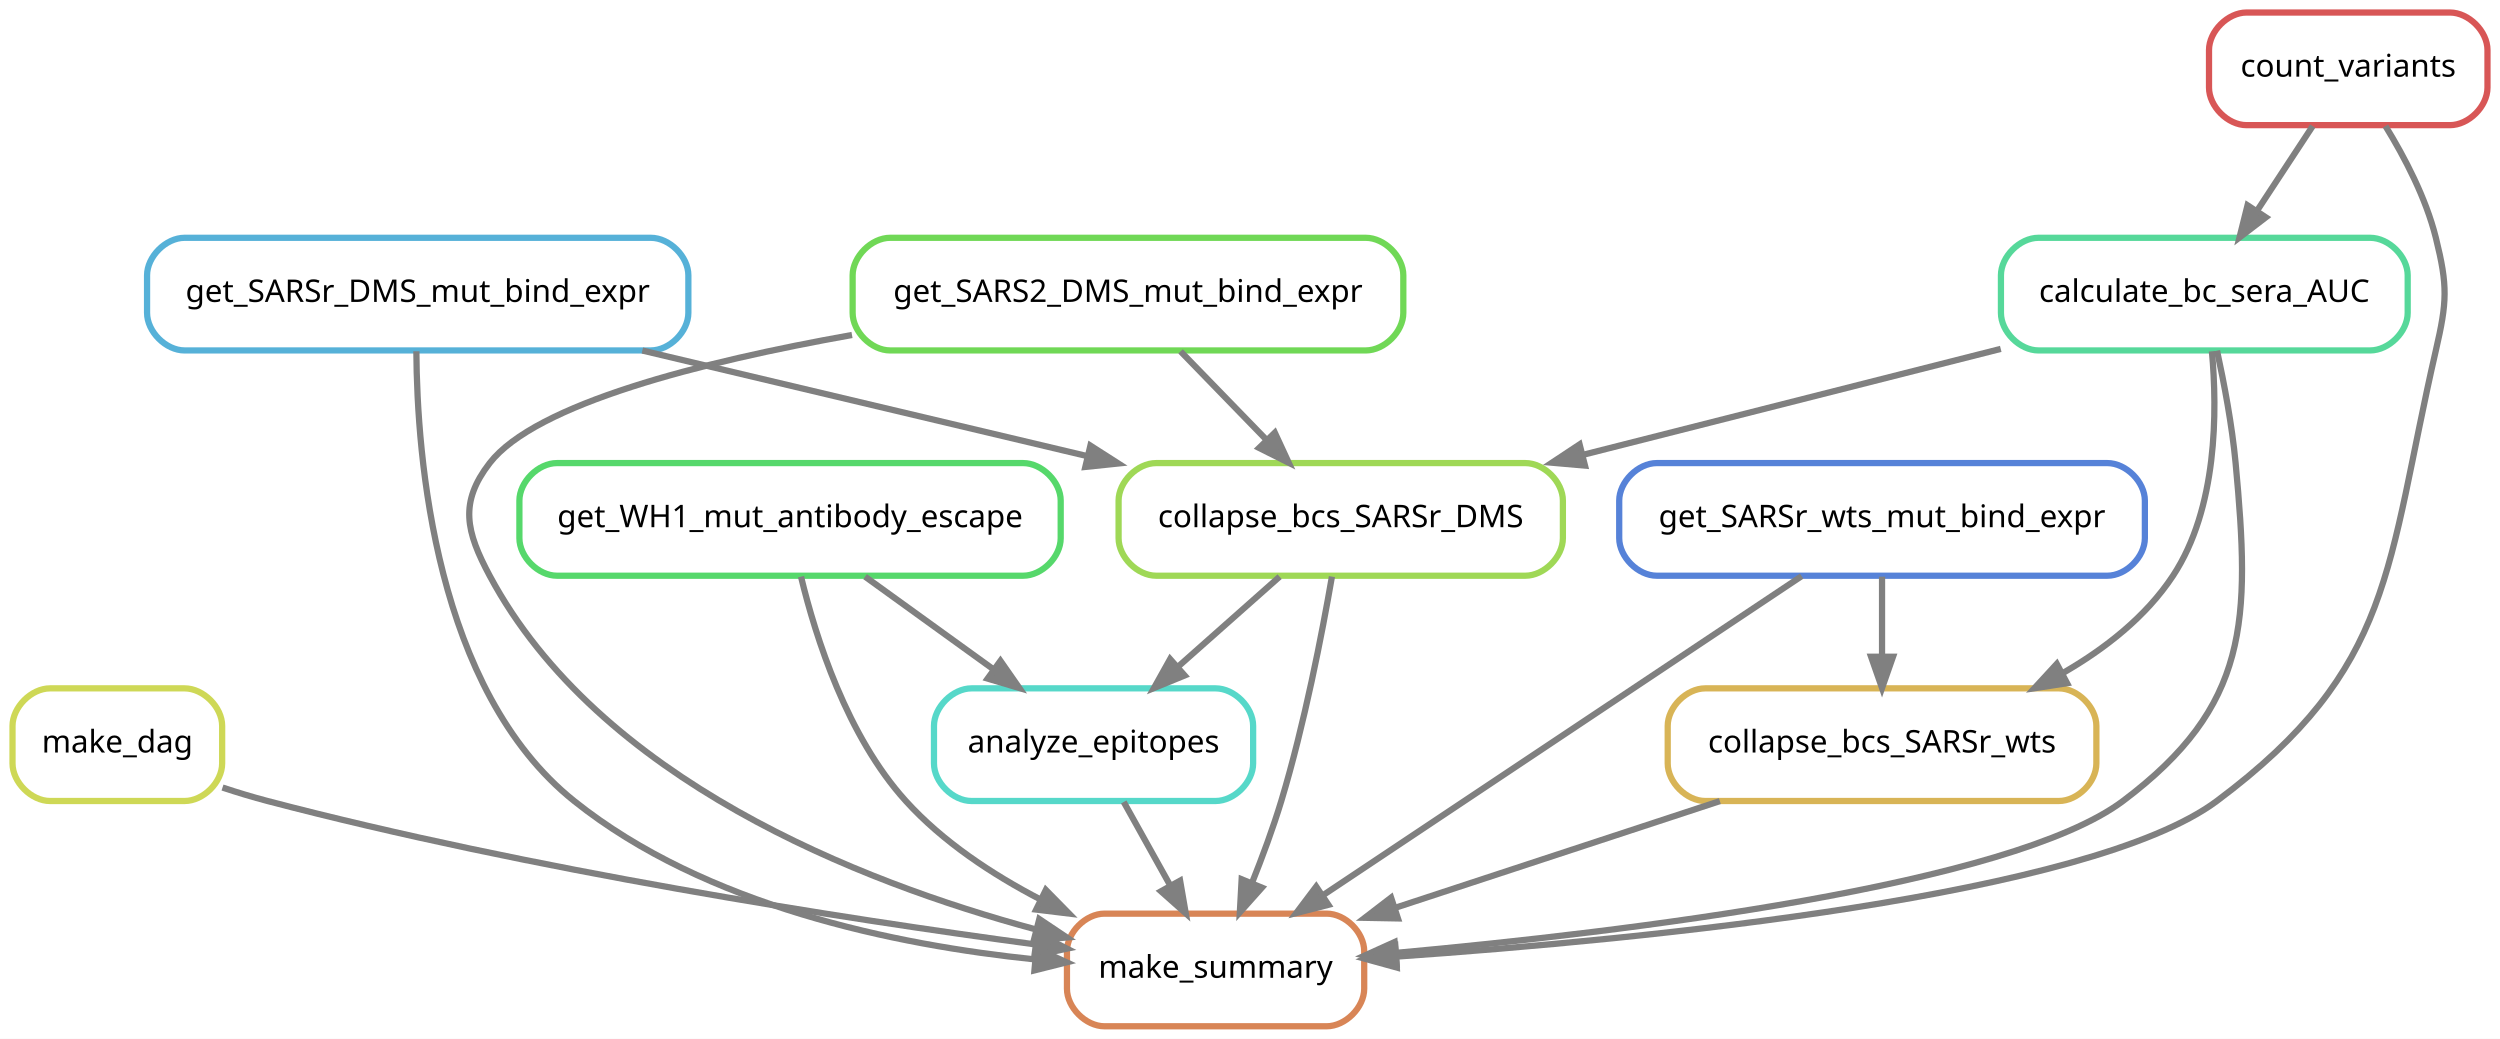
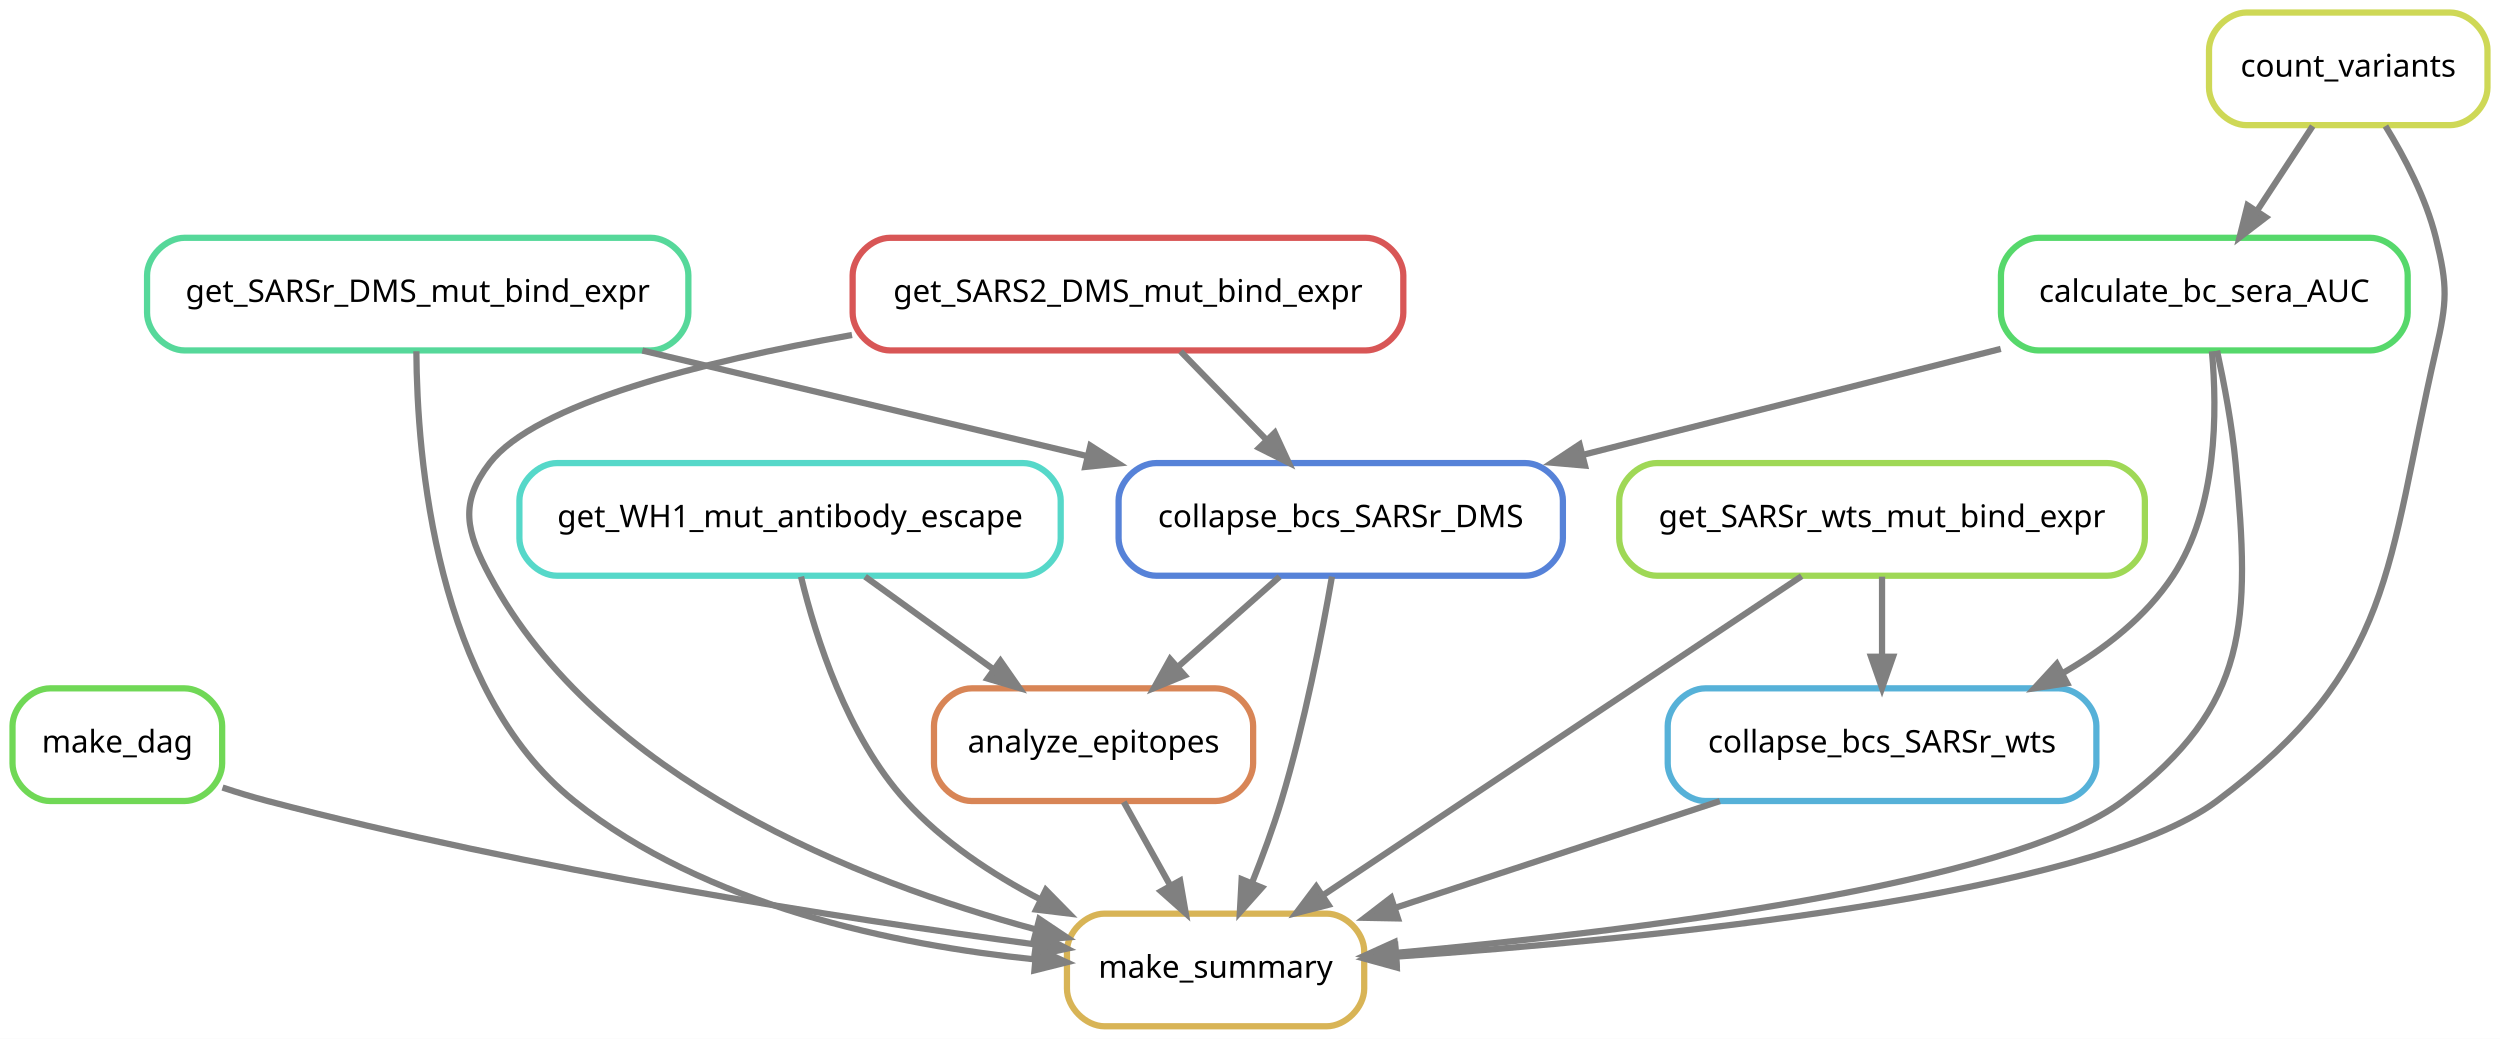
<svg xmlns="http://www.w3.org/2000/svg" width="799pt" height="332pt" viewBox="0.00 0.00 799.00 332.00">
  <g id="graph0" class="graph" transform="scale(1 1) rotate(0) translate(4 328)">
    <polygon fill="white" stroke="transparent" points="-4,4 -4,-328 795,-328 795,4 -4,4" />
    <g id="node1" class="node">
-       <path fill="none" stroke="#d88556" stroke-width="2" d="M420,-36C420,-36 349,-36 349,-36 343,-36 337,-30 337,-24 337,-24 337,-12 337,-12 337,-6 343,0 349,0 349,0 420,0 420,0 426,0 432,-6 432,-12 432,-12 432,-24 432,-24 432,-30 426,-36 420,-36" />
+       <path fill="none" stroke="#d8b456" stroke-width="2" d="M420,-36C420,-36 349,-36 349,-36 343,-36 337,-30 337,-24 337,-24 337,-12 337,-12 337,-6 343,0 349,0 349,0 420,0 420,0 426,0 432,-6 432,-12 432,-12 432,-24 432,-24 432,-30 426,-36 420,-36" />
      <text text-anchor="middle" x="384.5" y="-15.5" font-family="sans" font-size="10.00">make_summary</text>
    </g>
    <g id="node2" class="node">
-       <path fill="none" stroke="#ced856" stroke-width="2" d="M55,-108C55,-108 12,-108 12,-108 6,-108 0,-102 0,-96 0,-96 0,-84 0,-84 0,-78 6,-72 12,-72 12,-72 55,-72 55,-72 61,-72 67,-78 67,-84 67,-84 67,-96 67,-96 67,-102 61,-108 55,-108" />
+       <path fill="none" stroke="#70d856" stroke-width="2" d="M55,-108C55,-108 12,-108 12,-108 6,-108 0,-102 0,-96 0,-96 0,-84 0,-84 0,-78 6,-72 12,-72 12,-72 55,-72 55,-72 61,-72 67,-78 67,-84 67,-84 67,-96 67,-96 67,-102 61,-108 55,-108" />
      <text text-anchor="middle" x="33.5" y="-87.5" font-family="sans" font-size="10.00">make_dag</text>
    </g>
    <g id="edge1" class="edge">
      <path fill="none" stroke="grey" stroke-width="2" d="M67.11,-76.3C71.9,-74.72 76.8,-73.23 81.5,-72 165.6,-49.92 265.3,-34.48 326.73,-26.18" />
      <polygon fill="grey" stroke="grey" stroke-width="2" points="327.55,-29.6 337,-24.81 326.62,-22.66 327.55,-29.6" />
    </g>
    <g id="node3" class="node">
-       <path fill="none" stroke="#5682d8" stroke-width="2" d="M669.5,-180C669.5,-180 525.5,-180 525.5,-180 519.5,-180 513.5,-174 513.5,-168 513.5,-168 513.5,-156 513.5,-156 513.5,-150 519.5,-144 525.5,-144 525.5,-144 669.5,-144 669.5,-144 675.5,-144 681.5,-150 681.5,-156 681.5,-156 681.5,-168 681.5,-168 681.5,-174 675.5,-180 669.5,-180" />
+       <path fill="none" stroke="#9fd856" stroke-width="2" d="M669.5,-180C669.5,-180 525.5,-180 525.5,-180 519.5,-180 513.5,-174 513.5,-168 513.5,-168 513.5,-156 513.5,-156 513.5,-150 519.5,-144 525.5,-144 525.5,-144 669.5,-144 669.5,-144 675.5,-144 681.5,-150 681.5,-156 681.5,-156 681.5,-168 681.5,-168 681.5,-174 675.5,-180 669.5,-180" />
      <text text-anchor="middle" x="597.5" y="-159.5" font-family="sans" font-size="10.00">get_SARSr_wts_mut_bind_expr</text>
    </g>
    <g id="edge2" class="edge">
      <path fill="none" stroke="grey" stroke-width="2" d="M571.81,-143.87C533.51,-118.34 461.38,-70.25 418.67,-41.78" />
      <polygon fill="grey" stroke="grey" stroke-width="2" points="420.55,-38.82 410.28,-36.19 416.66,-44.65 420.55,-38.82" />
    </g>
    <g id="node10" class="node">
-       <path fill="none" stroke="#d8b456" stroke-width="2" d="M654,-108C654,-108 541,-108 541,-108 535,-108 529,-102 529,-96 529,-96 529,-84 529,-84 529,-78 535,-72 541,-72 541,-72 654,-72 654,-72 660,-72 666,-78 666,-84 666,-84 666,-96 666,-96 666,-102 660,-108 654,-108" />
+       <path fill="none" stroke="#56b1d8" stroke-width="2" d="M654,-108C654,-108 541,-108 541,-108 535,-108 529,-102 529,-96 529,-96 529,-84 529,-84 529,-78 535,-72 541,-72 541,-72 654,-72 654,-72 660,-72 666,-78 666,-84 666,-84 666,-96 666,-96 666,-102 660,-108 654,-108" />
      <text text-anchor="middle" x="597.5" y="-87.5" font-family="sans" font-size="10.00">collapse_bcs_SARSr_wts</text>
    </g>
    <g id="edge16" class="edge">
      <path fill="none" stroke="grey" stroke-width="2" d="M597.5,-143.7C597.5,-135.98 597.5,-126.71 597.5,-118.11" />
      <polygon fill="grey" stroke="grey" stroke-width="2" points="601,-118.1 597.5,-108.1 594,-118.1 601,-118.1" />
    </g>
    <g id="node4" class="node">
-       <path fill="none" stroke="#56b1d8" stroke-width="2" d="M204,-252C204,-252 55,-252 55,-252 49,-252 43,-246 43,-240 43,-240 43,-228 43,-228 43,-222 49,-216 55,-216 55,-216 204,-216 204,-216 210,-216 216,-222 216,-228 216,-228 216,-240 216,-240 216,-246 210,-252 204,-252" />
+       <path fill="none" stroke="#56d89a" stroke-width="2" d="M204,-252C204,-252 55,-252 55,-252 49,-252 43,-246 43,-240 43,-240 43,-228 43,-228 43,-222 49,-216 55,-216 55,-216 204,-216 204,-216 210,-216 216,-222 216,-228 216,-228 216,-240 216,-240 216,-246 210,-252 204,-252" />
      <text text-anchor="middle" x="129.5" y="-231.5" font-family="sans" font-size="10.00">get_SARSr_DMS_mut_bind_expr</text>
    </g>
    <g id="edge3" class="edge">
      <path fill="none" stroke="grey" stroke-width="2" d="M129.07,-215.74C129.28,-182.02 135.04,-107.55 179.5,-72 221.45,-38.45 282.3,-25.94 326.8,-21.37" />
      <polygon fill="grey" stroke="grey" stroke-width="2" points="327.25,-24.84 336.89,-20.44 326.61,-17.87 327.25,-24.84" />
    </g>
    <g id="node9" class="node">
-       <path fill="none" stroke="#9fd856" stroke-width="2" d="M483.5,-180C483.5,-180 365.5,-180 365.5,-180 359.5,-180 353.5,-174 353.5,-168 353.5,-168 353.5,-156 353.5,-156 353.5,-150 359.5,-144 365.5,-144 365.5,-144 483.5,-144 483.5,-144 489.5,-144 495.5,-150 495.5,-156 495.5,-156 495.5,-168 495.5,-168 495.5,-174 489.5,-180 483.5,-180" />
+       <path fill="none" stroke="#5682d8" stroke-width="2" d="M483.5,-180C483.5,-180 365.5,-180 365.5,-180 359.5,-180 353.5,-174 353.5,-168 353.5,-168 353.5,-156 353.5,-156 353.5,-150 359.5,-144 365.5,-144 365.5,-144 483.5,-144 483.5,-144 489.5,-144 495.5,-150 495.5,-156 495.5,-156 495.5,-168 495.5,-168 495.5,-174 489.5,-180 483.5,-180" />
      <text text-anchor="middle" x="424.5" y="-159.5" font-family="sans" font-size="10.00">collapse_bcs_SARSr_DMS</text>
    </g>
    <g id="edge13" class="edge">
      <path fill="none" stroke="grey" stroke-width="2" d="M201.29,-215.97C244.26,-205.77 298.99,-192.78 343.5,-182.22" />
      <polygon fill="grey" stroke="grey" stroke-width="2" points="344.49,-185.58 353.41,-179.87 342.87,-178.77 344.49,-185.58" />
    </g>
    <g id="node5" class="node">
-       <path fill="none" stroke="#70d856" stroke-width="2" d="M432.5,-252C432.5,-252 280.5,-252 280.5,-252 274.5,-252 268.5,-246 268.5,-240 268.5,-240 268.5,-228 268.5,-228 268.5,-222 274.5,-216 280.5,-216 280.5,-216 432.5,-216 432.5,-216 438.5,-216 444.5,-222 444.5,-228 444.5,-228 444.5,-240 444.5,-240 444.5,-246 438.5,-252 432.5,-252" />
+       <path fill="none" stroke="#d85656" stroke-width="2" d="M432.5,-252C432.5,-252 280.5,-252 280.5,-252 274.5,-252 268.5,-246 268.5,-240 268.5,-240 268.5,-228 268.5,-228 268.5,-222 274.5,-216 280.5,-216 280.5,-216 432.5,-216 432.5,-216 438.5,-216 444.5,-222 444.5,-228 444.5,-228 444.5,-240 444.5,-240 444.5,-246 438.5,-252 432.5,-252" />
      <text text-anchor="middle" x="356.5" y="-231.5" font-family="sans" font-size="10.00">get_SARS2_DMS_mut_bind_expr</text>
    </g>
    <g id="edge4" class="edge">
      <path fill="none" stroke="grey" stroke-width="2" d="M268.3,-220.94C220.04,-212.34 167.14,-198.92 152.5,-180 142.71,-167.34 144.95,-158.11 152.5,-144 187.33,-78.93 270.38,-46.23 327.06,-30.95" />
      <polygon fill="grey" stroke="grey" stroke-width="2" points="328.16,-34.27 336.96,-28.38 326.41,-27.5 328.16,-34.27" />
    </g>
    <g id="edge14" class="edge">
      <path fill="none" stroke="grey" stroke-width="2" d="M373.31,-215.7C381.63,-207.14 391.81,-196.66 400.89,-187.3" />
      <polygon fill="grey" stroke="grey" stroke-width="2" points="403.43,-189.72 407.88,-180.1 398.41,-184.84 403.43,-189.72" />
    </g>
    <g id="node6" class="node">
-       <path fill="none" stroke="#56d86b" stroke-width="2" d="M323,-180C323,-180 174,-180 174,-180 168,-180 162,-174 162,-168 162,-168 162,-156 162,-156 162,-150 168,-144 174,-144 174,-144 323,-144 323,-144 329,-144 335,-150 335,-156 335,-156 335,-168 335,-168 335,-174 329,-180 323,-180" />
+       <path fill="none" stroke="#56d8c9" stroke-width="2" d="M323,-180C323,-180 174,-180 174,-180 168,-180 162,-174 162,-168 162,-168 162,-156 162,-156 162,-150 168,-144 174,-144 174,-144 323,-144 323,-144 329,-144 335,-150 335,-156 335,-156 335,-168 335,-168 335,-174 329,-180 323,-180" />
      <text text-anchor="middle" x="248.5" y="-159.5" font-family="sans" font-size="10.00">get_WH1_mut_antibody_escape</text>
    </g>
    <g id="edge5" class="edge">
      <path fill="none" stroke="grey" stroke-width="2" d="M252,-143.71C256.7,-124.27 266.73,-92.7 285.5,-72 297.32,-58.96 313.12,-48.53 328.62,-40.48" />
      <polygon fill="grey" stroke="grey" stroke-width="2" points="330.25,-43.58 337.68,-36.02 327.16,-37.3 330.25,-43.58" />
    </g>
    <g id="node11" class="node">
-       <path fill="none" stroke="#56d8c9" stroke-width="2" d="M384.5,-108C384.5,-108 306.5,-108 306.5,-108 300.5,-108 294.5,-102 294.5,-96 294.5,-96 294.5,-84 294.5,-84 294.5,-78 300.5,-72 306.5,-72 306.5,-72 384.5,-72 384.5,-72 390.5,-72 396.5,-78 396.5,-84 396.5,-84 396.5,-96 396.5,-96 396.5,-102 390.5,-108 384.5,-108" />
+       <path fill="none" stroke="#d88556" stroke-width="2" d="M384.5,-108C384.5,-108 306.5,-108 306.5,-108 300.5,-108 294.5,-102 294.5,-96 294.5,-96 294.5,-84 294.5,-84 294.5,-78 300.5,-72 306.5,-72 306.5,-72 384.5,-72 384.5,-72 390.5,-72 396.5,-78 396.5,-84 396.5,-84 396.5,-96 396.5,-96 396.5,-102 390.5,-108 384.5,-108" />
      <text text-anchor="middle" x="345.5" y="-87.5" font-family="sans" font-size="10.00">analyze_epitopes</text>
    </g>
    <g id="edge18" class="edge">
      <path fill="none" stroke="grey" stroke-width="2" d="M272.48,-143.7C284.81,-134.8 300.02,-123.82 313.35,-114.2" />
      <polygon fill="grey" stroke="grey" stroke-width="2" points="315.74,-116.79 321.8,-108.1 311.64,-111.12 315.74,-116.79" />
    </g>
    <g id="node7" class="node">
-       <path fill="none" stroke="#d85656" stroke-width="2" d="M779,-324C779,-324 714,-324 714,-324 708,-324 702,-318 702,-312 702,-312 702,-300 702,-300 702,-294 708,-288 714,-288 714,-288 779,-288 779,-288 785,-288 791,-294 791,-300 791,-300 791,-312 791,-312 791,-318 785,-324 779,-324" />
+       <path fill="none" stroke="#ced856" stroke-width="2" d="M779,-324C779,-324 714,-324 714,-324 708,-324 702,-318 702,-312 702,-312 702,-300 702,-300 702,-294 708,-288 714,-288 714,-288 779,-288 779,-288 785,-288 791,-294 791,-300 791,-300 791,-312 791,-312 791,-318 785,-324 779,-324" />
      <text text-anchor="middle" x="746.5" y="-303.5" font-family="sans" font-size="10.00">count_variants</text>
    </g>
    <g id="edge6" class="edge">
      <path fill="none" stroke="grey" stroke-width="2" d="M758.39,-287.72C764.51,-277.76 771.34,-264.73 774.5,-252 778.35,-236.47 778.09,-231.59 774.5,-216 758.54,-146.65 761.53,-114.57 704.5,-72 663.98,-41.76 522.86,-27.86 442.2,-22.26" />
      <polygon fill="grey" stroke="grey" stroke-width="2" points="442.41,-18.77 432.2,-21.59 441.94,-25.75 442.41,-18.77" />
    </g>
    <g id="node8" class="node">
-       <path fill="none" stroke="#56d89a" stroke-width="2" d="M753.5,-252C753.5,-252 647.5,-252 647.5,-252 641.5,-252 635.5,-246 635.5,-240 635.5,-240 635.5,-228 635.5,-228 635.5,-222 641.5,-216 647.5,-216 647.5,-216 753.5,-216 753.5,-216 759.5,-216 765.5,-222 765.5,-228 765.5,-228 765.5,-240 765.5,-240 765.5,-246 759.5,-252 753.5,-252" />
+       <path fill="none" stroke="#56d86b" stroke-width="2" d="M753.5,-252C753.5,-252 647.5,-252 647.5,-252 641.5,-252 635.5,-246 635.5,-240 635.5,-240 635.5,-228 635.5,-228 635.5,-222 641.5,-216 647.5,-216 647.5,-216 753.5,-216 753.5,-216 759.5,-216 765.5,-222 765.5,-228 765.5,-228 765.5,-240 765.5,-240 765.5,-246 759.5,-252 753.5,-252" />
      <text text-anchor="middle" x="700.5" y="-231.5" font-family="sans" font-size="10.00">calculate_bc_sera_AUC</text>
    </g>
    <g id="edge11" class="edge">
      <path fill="none" stroke="grey" stroke-width="2" d="M735.13,-287.7C729.78,-279.56 723.3,-269.69 717.39,-260.7" />
      <polygon fill="grey" stroke="grey" stroke-width="2" points="720.16,-258.54 711.74,-252.1 714.31,-262.38 720.16,-258.54" />
    </g>
    <g id="edge7" class="edge">
      <path fill="none" stroke="grey" stroke-width="2" d="M704.56,-215.93C706.81,-205.6 709.37,-192.12 710.5,-180 715.21,-129.62 714.96,-102.38 674.5,-72 638.63,-45.07 515.96,-30.18 442.14,-23.46" />
      <polygon fill="grey" stroke="grey" stroke-width="2" points="442.34,-19.96 432.07,-22.56 441.72,-26.93 442.34,-19.96" />
    </g>
    <g id="edge12" class="edge">
      <path fill="none" stroke="grey" stroke-width="2" d="M635.44,-216.5C595.46,-206.36 544.01,-193.31 501.93,-182.64" />
      <polygon fill="grey" stroke="grey" stroke-width="2" points="502.56,-179.19 492,-180.12 500.84,-185.97 502.56,-179.19" />
    </g>
    <g id="edge15" class="edge">
      <path fill="none" stroke="grey" stroke-width="2" d="M702.92,-215.73C704.69,-196.58 704.7,-165.56 690.5,-144 681.86,-130.89 668.8,-120.66 655.17,-112.83" />
      <polygon fill="grey" stroke="grey" stroke-width="2" points="656.64,-109.65 646.17,-108.03 653.35,-115.83 656.64,-109.65" />
    </g>
    <g id="edge8" class="edge">
      <path fill="none" stroke="grey" stroke-width="2" d="M421.69,-143.72C418.55,-125.63 412.91,-96.5 405.5,-72 402.86,-63.28 399.41,-53.99 396.07,-45.65" />
      <polygon fill="grey" stroke="grey" stroke-width="2" points="399.3,-44.31 392.25,-36.41 392.83,-46.98 399.3,-44.31" />
    </g>
    <g id="edge17" class="edge">
      <path fill="none" stroke="grey" stroke-width="2" d="M404.97,-143.7C395.12,-134.97 383.01,-124.24 372.3,-114.75" />
      <polygon fill="grey" stroke="grey" stroke-width="2" points="374.61,-112.12 364.8,-108.1 369.97,-117.36 374.61,-112.12" />
    </g>
    <g id="edge9" class="edge">
      <path fill="none" stroke="grey" stroke-width="2" d="M545.67,-71.97C514.31,-61.66 474.27,-48.5 441.95,-37.88" />
      <polygon fill="grey" stroke="grey" stroke-width="2" points="442.78,-34.47 432.19,-34.67 440.59,-41.12 442.78,-34.47" />
    </g>
    <g id="edge10" class="edge">
      <path fill="none" stroke="grey" stroke-width="2" d="M355.14,-71.7C359.63,-63.64 365.06,-53.89 370.02,-44.98" />
      <polygon fill="grey" stroke="grey" stroke-width="2" points="373.16,-46.54 374.97,-36.1 367.05,-43.14 373.16,-46.54" />
    </g>
  </g>
</svg>
